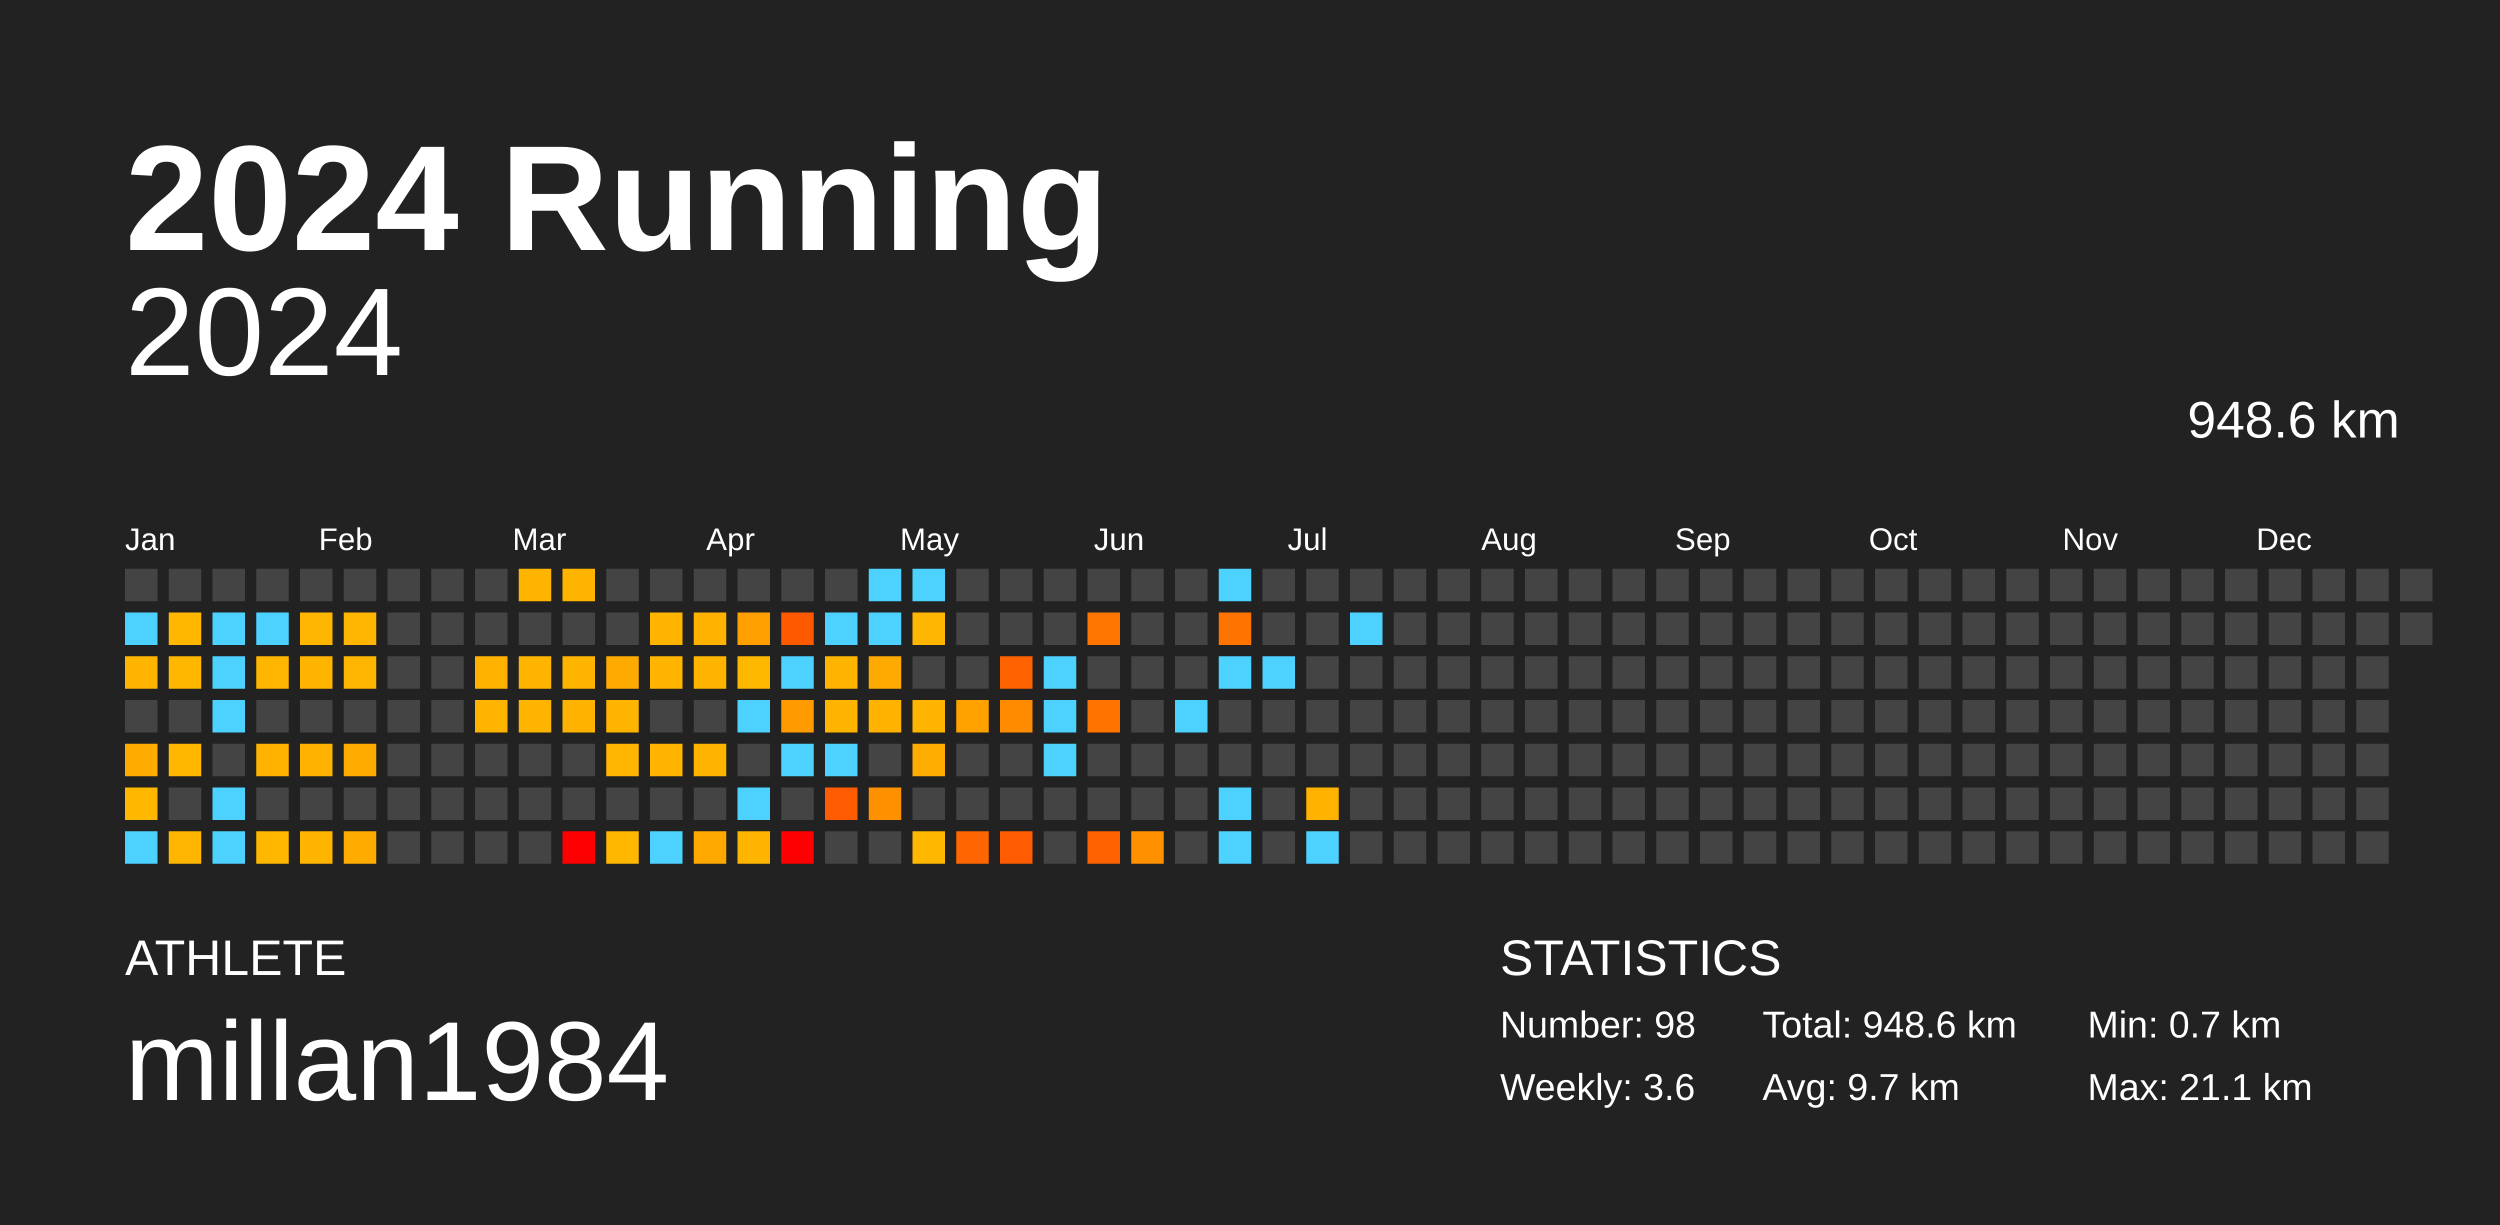
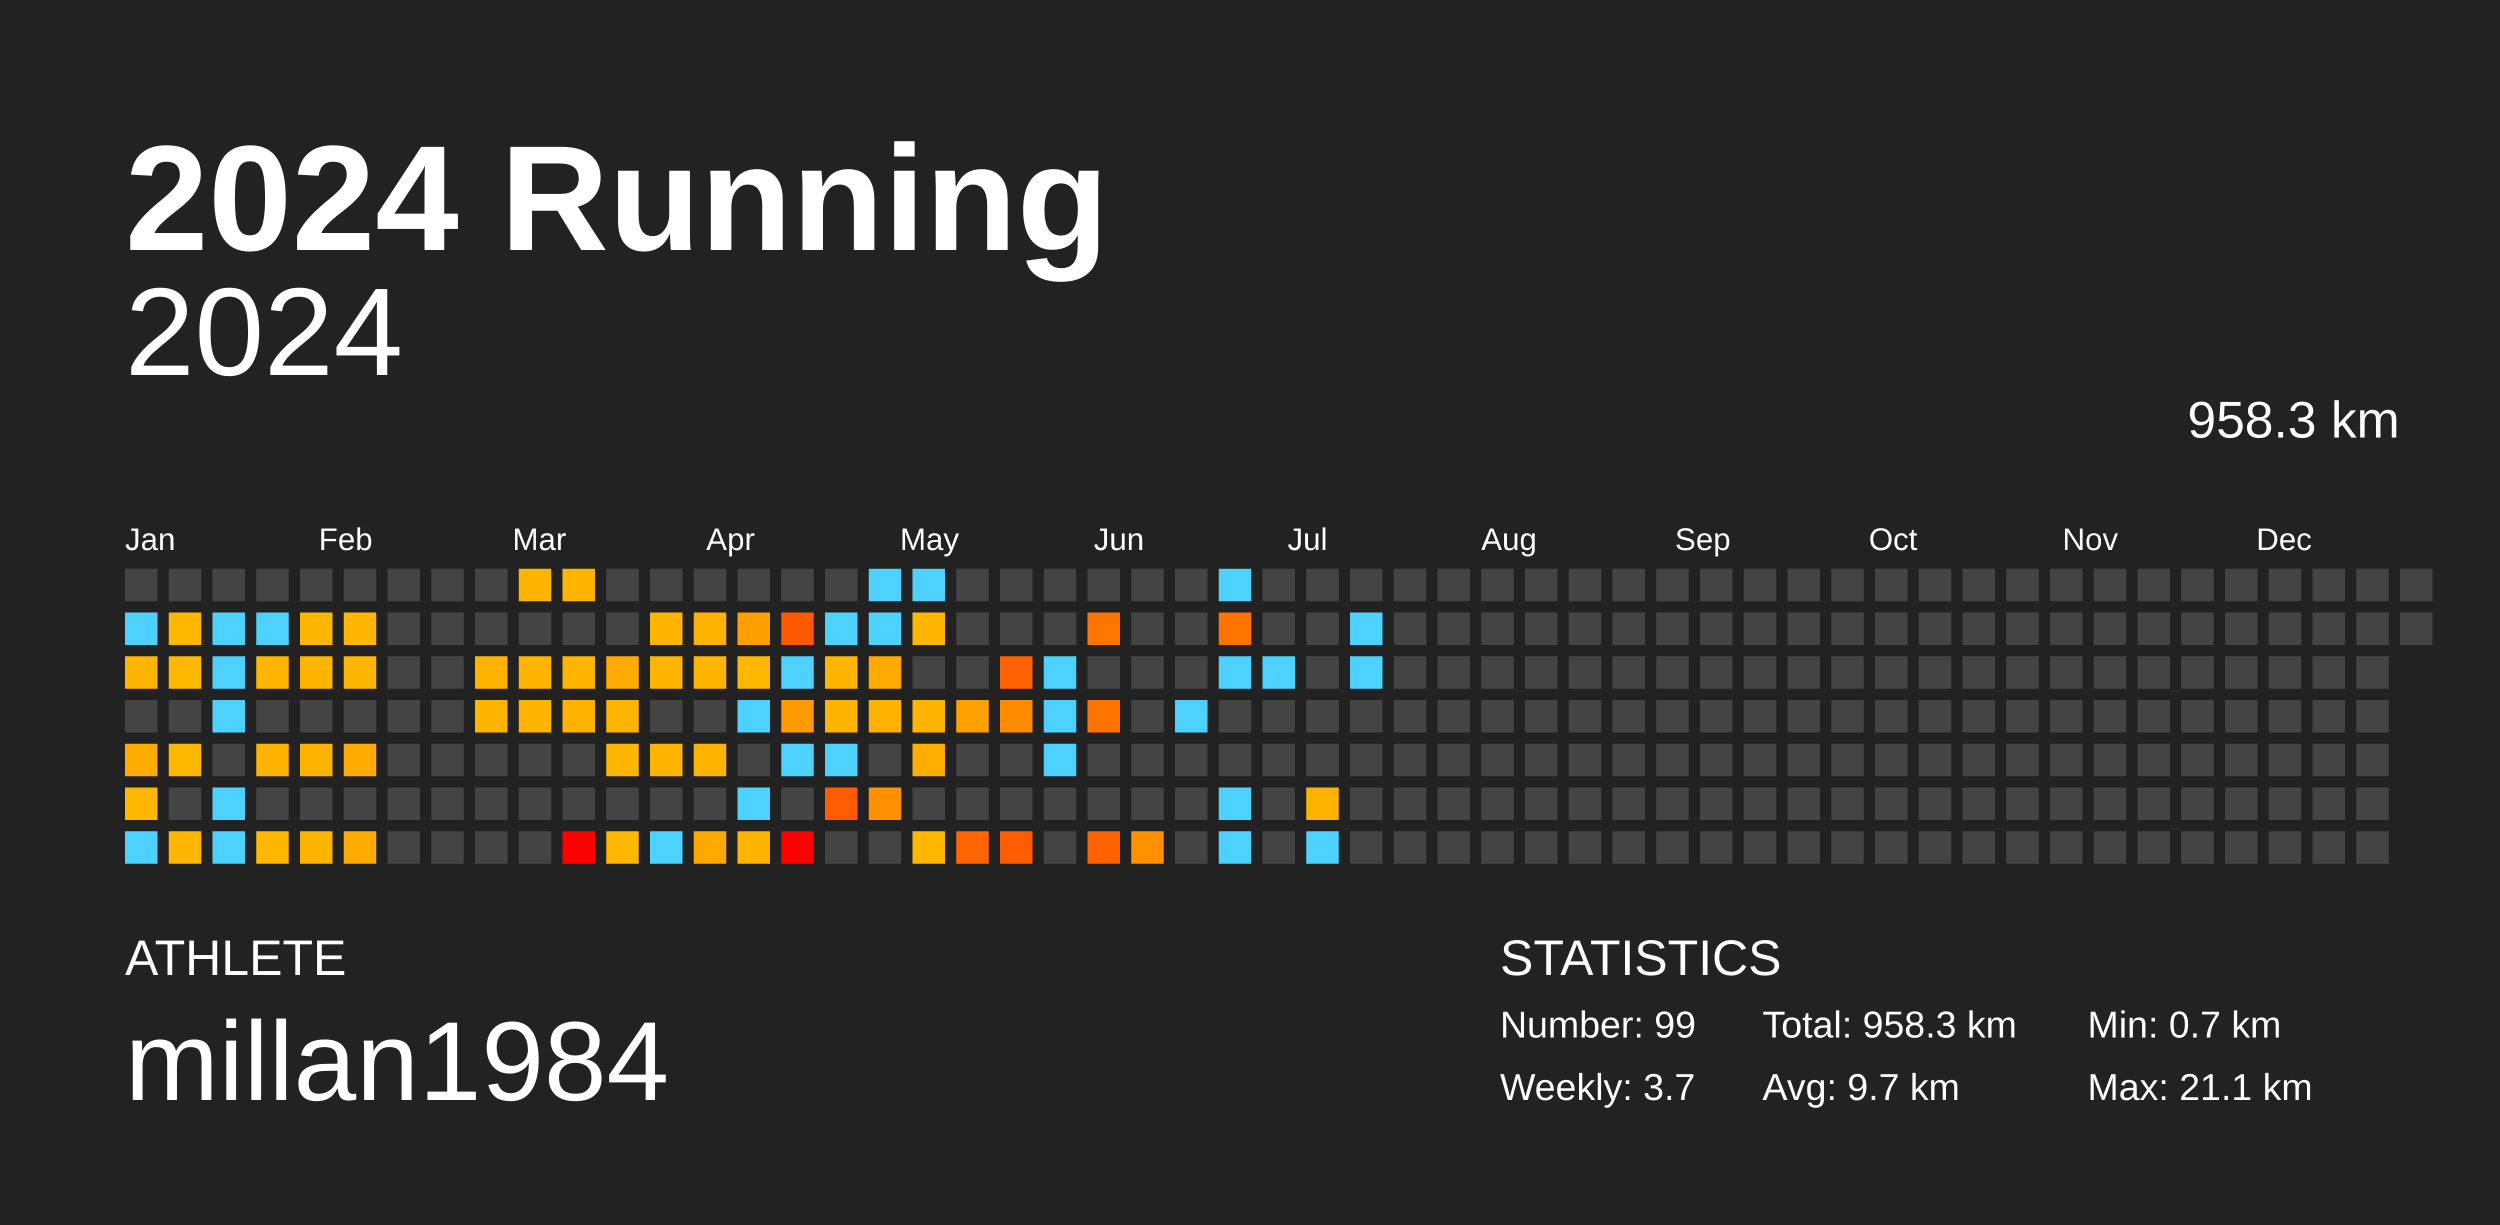
<svg xmlns="http://www.w3.org/2000/svg" baseProfile="full" height="98mm" version="1.1" viewBox="0,0,200,98" width="200mm">
  <defs />
  <rect fill="#222222" height="98" width="200" x="0" y="0" />
  <text fill="#FFFFFF" style="font-size:12px; font-family:Arial; font-weight:bold;" x="10" y="20">2024 Running</text>
  <text fill="#FFFFFF" style="font-size:4px; font-family:Arial" x="10" y="78">ATHLETE</text>
  <text fill="#FFFFFF" style="font-size:9px; font-family:Arial" x="10" y="88">millan1984</text>
  <text fill="#FFFFFF" style="font-size:4px; font-family:Arial" x="120" y="78">STATISTICS</text>
-   <text fill="#FFFFFF" style="font-size:3px; font-family:Arial" x="120" y="83">Number: 98</text>
-   <text fill="#FFFFFF" style="font-size:3px; font-family:Arial" x="120" y="88">Weekly: 3.6</text>
-   <text fill="#FFFFFF" style="font-size:3px; font-family:Arial" x="141" y="83">Total: 948.6 km</text>
+   <text fill="#FFFFFF" style="font-size:3px; font-family:Arial" x="120" y="83">Number: 99</text>
+   <text fill="#FFFFFF" style="font-size:3px; font-family:Arial" x="120" y="88">Weekly: 3.7</text>
+   <text fill="#FFFFFF" style="font-size:3px; font-family:Arial" x="141" y="83">Total: 958.3 km</text>
  <text fill="#FFFFFF" style="font-size:3px; font-family:Arial" x="141" y="88">Avg: 9.7 km</text>
  <text fill="#FFFFFF" style="font-size:3px; font-family:Arial" x="167" y="83">Min: 0.7 km</text>
  <text fill="#FFFFFF" style="font-size:3px; font-family:Arial" x="167" y="88">Max: 21.1 km</text>
  <text alignment-baseline="hanging" fill="#FFFFFF" style="font-size:10.0px; font-family:Arial;" x="10" y="30">2024</text>
-   <text alignment-baseline="hanging" fill="#FFFFFF" style="font-size:4.125px; font-family:Arial;" x="175" y="35">948.6 km</text>
+   <text alignment-baseline="hanging" fill="#FFFFFF" style="font-size:4.125px; font-family:Arial;" x="175" y="35">958.3 km</text>
  <text fill="#FFFFFF" style="font-size:2.5px; font-family:Arial" x="10.0" y="44">Jan</text>
  <text fill="#FFFFFF" style="font-size:2.5px; font-family:Arial" x="25.5" y="44">Feb</text>
  <text fill="#FFFFFF" style="font-size:2.5px; font-family:Arial" x="41.0" y="44">Mar</text>
  <text fill="#FFFFFF" style="font-size:2.5px; font-family:Arial" x="56.5" y="44">Apr</text>
  <text fill="#FFFFFF" style="font-size:2.5px; font-family:Arial" x="72.0" y="44">May</text>
  <text fill="#FFFFFF" style="font-size:2.5px; font-family:Arial" x="87.5" y="44">Jun</text>
  <text fill="#FFFFFF" style="font-size:2.5px; font-family:Arial" x="103.0" y="44">Jul</text>
  <text fill="#FFFFFF" style="font-size:2.5px; font-family:Arial" x="118.5" y="44">Aug</text>
  <text fill="#FFFFFF" style="font-size:2.5px; font-family:Arial" x="134.0" y="44">Sep</text>
  <text fill="#FFFFFF" style="font-size:2.5px; font-family:Arial" x="149.5" y="44">Oct</text>
  <text fill="#FFFFFF" style="font-size:2.5px; font-family:Arial" x="165.0" y="44">Nov</text>
  <text fill="#FFFFFF" style="font-size:2.5px; font-family:Arial" x="180.5" y="44">Dec</text>
  <rect fill="#444444" height="2.6" width="2.6" x="10.0" y="45.5" />
  <rect fill="#4dd2ff" height="2.6" width="2.6" x="10.0" y="49.0" />
  <rect fill="#ffb500" height="2.6" width="2.6" x="10.0" y="52.5" />
  <rect fill="#444444" height="2.6" width="2.6" x="10.0" y="56.0" />
  <rect fill="#ffab00" height="2.6" width="2.6" x="10.0" y="59.5" />
  <rect fill="#ffb700" height="2.6" width="2.6" x="10.0" y="63.0" />
  <rect fill="#4dd2ff" height="2.6" width="2.6" x="10.0" y="66.5" />
  <rect fill="#444444" height="2.6" width="2.6" x="13.5" y="45.5" />
  <rect fill="#ffb700" height="2.6" width="2.6" x="13.5" y="49.0" />
  <rect fill="#ffb700" height="2.6" width="2.6" x="13.5" y="52.5" />
  <rect fill="#444444" height="2.6" width="2.6" x="13.5" y="56.0" />
  <rect fill="#ffb700" height="2.6" width="2.6" x="13.5" y="59.5" />
  <rect fill="#444444" height="2.6" width="2.6" x="13.5" y="63.0" />
  <rect fill="#ffb600" height="2.6" width="2.6" x="13.5" y="66.5" />
  <rect fill="#444444" height="2.6" width="2.6" x="17.0" y="45.5" />
  <rect fill="#4dd2ff" height="2.6" width="2.6" x="17.0" y="49.0" />
  <rect fill="#4dd2ff" height="2.6" width="2.6" x="17.0" y="52.5" />
  <rect fill="#4dd2ff" height="2.6" width="2.6" x="17.0" y="56.0" />
  <rect fill="#444444" height="2.6" width="2.6" x="17.0" y="59.5" />
  <rect fill="#4dd2ff" height="2.6" width="2.6" x="17.0" y="63.0" />
  <rect fill="#4dd2ff" height="2.6" width="2.6" x="17.0" y="66.5" />
  <rect fill="#444444" height="2.6" width="2.6" x="20.5" y="45.5" />
  <rect fill="#4dd2ff" height="2.6" width="2.6" x="20.5" y="49.0" />
  <rect fill="#ffb600" height="2.6" width="2.6" x="20.5" y="52.5" />
  <rect fill="#444444" height="2.6" width="2.6" x="20.5" y="56.0" />
  <rect fill="#ffb300" height="2.6" width="2.6" x="20.5" y="59.5" />
  <rect fill="#444444" height="2.6" width="2.6" x="20.5" y="63.0" />
  <rect fill="#ffb700" height="2.6" width="2.6" x="20.5" y="66.5" />
  <rect fill="#444444" height="2.6" width="2.6" x="24.0" y="45.5" />
  <rect fill="#ffb600" height="2.6" width="2.6" x="24.0" y="49.0" />
  <rect fill="#ffb400" height="2.6" width="2.6" x="24.0" y="52.5" />
  <rect fill="#444444" height="2.6" width="2.6" x="24.0" y="56.0" />
  <rect fill="#ffb300" height="2.6" width="2.6" x="24.0" y="59.5" />
  <rect fill="#444444" height="2.6" width="2.6" x="24.0" y="63.0" />
  <rect fill="#ffb400" height="2.6" width="2.6" x="24.0" y="66.5" />
  <rect fill="#444444" height="2.6" width="2.6" x="27.5" y="45.5" />
  <rect fill="#ffb600" height="2.6" width="2.6" x="27.5" y="49.0" />
  <rect fill="#ffb600" height="2.6" width="2.6" x="27.5" y="52.5" />
  <rect fill="#444444" height="2.6" width="2.6" x="27.5" y="56.0" />
  <rect fill="#ffab00" height="2.6" width="2.6" x="27.5" y="59.5" />
  <rect fill="#444444" height="2.6" width="2.6" x="27.5" y="63.0" />
  <rect fill="#ffab00" height="2.6" width="2.6" x="27.5" y="66.5" />
  <rect fill="#444444" height="2.6" width="2.6" x="31.0" y="45.5" />
  <rect fill="#444444" height="2.6" width="2.6" x="31.0" y="49.0" />
  <rect fill="#444444" height="2.6" width="2.6" x="31.0" y="52.5" />
  <rect fill="#444444" height="2.6" width="2.6" x="31.0" y="56.0" />
  <rect fill="#444444" height="2.6" width="2.6" x="31.0" y="59.5" />
  <rect fill="#444444" height="2.6" width="2.6" x="31.0" y="63.0" />
  <rect fill="#444444" height="2.6" width="2.6" x="31.0" y="66.5" />
  <rect fill="#444444" height="2.6" width="2.6" x="34.5" y="45.5" />
  <rect fill="#444444" height="2.6" width="2.6" x="34.5" y="49.0" />
  <rect fill="#444444" height="2.6" width="2.6" x="34.5" y="52.5" />
  <rect fill="#444444" height="2.6" width="2.6" x="34.5" y="56.0" />
  <rect fill="#444444" height="2.6" width="2.6" x="34.5" y="59.5" />
  <rect fill="#444444" height="2.6" width="2.6" x="34.5" y="63.0" />
  <rect fill="#444444" height="2.6" width="2.6" x="34.5" y="66.5" />
  <rect fill="#444444" height="2.6" width="2.6" x="38.0" y="45.5" />
  <rect fill="#444444" height="2.6" width="2.6" x="38.0" y="49.0" />
  <rect fill="#ffb300" height="2.6" width="2.6" x="38.0" y="52.5" />
  <rect fill="#ffb400" height="2.6" width="2.6" x="38.0" y="56.0" />
  <rect fill="#444444" height="2.6" width="2.6" x="38.0" y="59.5" />
  <rect fill="#444444" height="2.6" width="2.6" x="38.0" y="63.0" />
  <rect fill="#444444" height="2.6" width="2.6" x="38.0" y="66.5" />
  <rect fill="#ffb400" height="2.6" width="2.6" x="41.5" y="45.5" />
  <rect fill="#444444" height="2.6" width="2.6" x="41.5" y="49.0" />
  <rect fill="#ffb500" height="2.6" width="2.6" x="41.5" y="52.5" />
  <rect fill="#ffb500" height="2.6" width="2.6" x="41.5" y="56.0" />
  <rect fill="#444444" height="2.6" width="2.6" x="41.5" y="59.5" />
  <rect fill="#444444" height="2.6" width="2.6" x="41.5" y="63.0" />
  <rect fill="#444444" height="2.6" width="2.6" x="41.5" y="66.5" />
  <rect fill="#ffb500" height="2.6" width="2.6" x="45.0" y="45.5" />
  <rect fill="#444444" height="2.6" width="2.6" x="45.0" y="49.0" />
  <rect fill="#ffb400" height="2.6" width="2.6" x="45.0" y="52.5" />
  <rect fill="#ffb300" height="2.6" width="2.6" x="45.0" y="56.0" />
  <rect fill="#444444" height="2.6" width="2.6" x="45.0" y="59.5" />
  <rect fill="#444444" height="2.6" width="2.6" x="45.0" y="63.0" />
  <rect fill="red" height="2.6" width="2.6" x="45.0" y="66.5" />
  <rect fill="#444444" height="2.6" width="2.6" x="48.5" y="45.5" />
  <rect fill="#444444" height="2.6" width="2.6" x="48.5" y="49.0" />
  <rect fill="#ffaa00" height="2.6" width="2.6" x="48.5" y="52.5" />
  <rect fill="#ffb500" height="2.6" width="2.6" x="48.5" y="56.0" />
  <rect fill="#ffb600" height="2.6" width="2.6" x="48.5" y="59.5" />
  <rect fill="#444444" height="2.6" width="2.6" x="48.5" y="63.0" />
  <rect fill="#ffb700" height="2.6" width="2.6" x="48.5" y="66.5" />
  <rect fill="#444444" height="2.6" width="2.6" x="52.0" y="45.5" />
  <rect fill="#ffb500" height="2.6" width="2.6" x="52.0" y="49.0" />
  <rect fill="#ffb500" height="2.6" width="2.6" x="52.0" y="52.5" />
  <rect fill="#444444" height="2.6" width="2.6" x="52.0" y="56.0" />
  <rect fill="#ffb400" height="2.6" width="2.6" x="52.0" y="59.5" />
  <rect fill="#444444" height="2.6" width="2.6" x="52.0" y="63.0" />
  <rect fill="#4dd2ff" height="2.6" width="2.6" x="52.0" y="66.5" />
  <rect fill="#444444" height="2.6" width="2.6" x="55.5" y="45.5" />
  <rect fill="#ffb300" height="2.6" width="2.6" x="55.5" y="49.0" />
  <rect fill="#ffb500" height="2.6" width="2.6" x="55.5" y="52.5" />
  <rect fill="#444444" height="2.6" width="2.6" x="55.5" y="56.0" />
  <rect fill="#ffb400" height="2.6" width="2.6" x="55.5" y="59.5" />
  <rect fill="#444444" height="2.6" width="2.6" x="55.5" y="63.0" />
  <rect fill="#ffa900" height="2.6" width="2.6" x="55.5" y="66.5" />
  <rect fill="#444444" height="2.6" width="2.6" x="59.0" y="45.5" />
  <rect fill="#ffa000" height="2.6" width="2.6" x="59.0" y="49.0" />
  <rect fill="#ffb800" height="2.6" width="2.6" x="59.0" y="52.5" />
  <rect fill="#4dd2ff" height="2.6" width="2.6" x="59.0" y="56.0" />
  <rect fill="#444444" height="2.6" width="2.6" x="59.0" y="59.5" />
  <rect fill="#4dd2ff" height="2.6" width="2.6" x="59.0" y="63.0" />
  <rect fill="#ffb400" height="2.6" width="2.6" x="59.0" y="66.5" />
  <rect fill="#444444" height="2.6" width="2.6" x="62.5" y="45.5" />
  <rect fill="#ff5900" height="2.6" width="2.6" x="62.5" y="49.0" />
  <rect fill="#4dd2ff" height="2.6" width="2.6" x="62.5" y="52.5" />
  <rect fill="#ff9b00" height="2.6" width="2.6" x="62.5" y="56.0" />
  <rect fill="#4dd2ff" height="2.6" width="2.6" x="62.5" y="59.5" />
  <rect fill="#444444" height="2.6" width="2.6" x="62.5" y="63.0" />
  <rect fill="red" height="2.6" width="2.6" x="62.5" y="66.5" />
  <rect fill="#444444" height="2.6" width="2.6" x="66.0" y="45.5" />
  <rect fill="#4dd2ff" height="2.6" width="2.6" x="66.0" y="49.0" />
  <rect fill="#ffb500" height="2.6" width="2.6" x="66.0" y="52.5" />
  <rect fill="#ffb400" height="2.6" width="2.6" x="66.0" y="56.0" />
  <rect fill="#4dd2ff" height="2.6" width="2.6" x="66.0" y="59.5" />
  <rect fill="#ff5b00" height="2.6" width="2.6" x="66.0" y="63.0" />
  <rect fill="#444444" height="2.6" width="2.6" x="66.0" y="66.5" />
  <rect fill="#4dd2ff" height="2.6" width="2.6" x="69.5" y="45.5" />
  <rect fill="#4dd2ff" height="2.6" width="2.6" x="69.5" y="49.0" />
  <rect fill="#ffaa00" height="2.6" width="2.6" x="69.5" y="52.5" />
  <rect fill="#ffb200" height="2.6" width="2.6" x="69.5" y="56.0" />
  <rect fill="#444444" height="2.6" width="2.6" x="69.5" y="59.5" />
  <rect fill="#ff9000" height="2.6" width="2.6" x="69.5" y="63.0" />
  <rect fill="#444444" height="2.6" width="2.6" x="69.5" y="66.5" />
  <rect fill="#4dd2ff" height="2.6" width="2.6" x="73.0" y="45.5" />
  <rect fill="#ffb600" height="2.6" width="2.6" x="73.0" y="49.0" />
  <rect fill="#444444" height="2.6" width="2.6" x="73.0" y="52.5" />
  <rect fill="#ffb500" height="2.6" width="2.6" x="73.0" y="56.0" />
  <rect fill="#ffad00" height="2.6" width="2.6" x="73.0" y="59.5" />
  <rect fill="#444444" height="2.6" width="2.6" x="73.0" y="63.0" />
  <rect fill="#ffb700" height="2.6" width="2.6" x="73.0" y="66.5" />
  <rect fill="#444444" height="2.6" width="2.6" x="76.5" y="45.5" />
  <rect fill="#444444" height="2.6" width="2.6" x="76.5" y="49.0" />
  <rect fill="#444444" height="2.6" width="2.6" x="76.5" y="52.5" />
  <rect fill="#ffa200" height="2.6" width="2.6" x="76.5" y="56.0" />
  <rect fill="#444444" height="2.6" width="2.6" x="76.5" y="59.5" />
  <rect fill="#444444" height="2.6" width="2.6" x="76.5" y="63.0" />
  <rect fill="#ff6500" height="2.6" width="2.6" x="76.5" y="66.5" />
  <rect fill="#444444" height="2.6" width="2.6" x="80.0" y="45.5" />
  <rect fill="#444444" height="2.6" width="2.6" x="80.0" y="49.0" />
  <rect fill="#ff6200" height="2.6" width="2.6" x="80.0" y="52.5" />
  <rect fill="#ff8c00" height="2.6" width="2.6" x="80.0" y="56.0" />
  <rect fill="#444444" height="2.6" width="2.6" x="80.0" y="59.5" />
  <rect fill="#444444" height="2.6" width="2.6" x="80.0" y="63.0" />
  <rect fill="#ff5b00" height="2.6" width="2.6" x="80.0" y="66.5" />
  <rect fill="#444444" height="2.6" width="2.6" x="83.5" y="45.5" />
  <rect fill="#444444" height="2.6" width="2.6" x="83.5" y="49.0" />
  <rect fill="#4dd2ff" height="2.6" width="2.6" x="83.5" y="52.5" />
  <rect fill="#4dd2ff" height="2.6" width="2.6" x="83.5" y="56.0" />
  <rect fill="#4dd2ff" height="2.6" width="2.6" x="83.5" y="59.5" />
  <rect fill="#444444" height="2.6" width="2.6" x="83.5" y="63.0" />
  <rect fill="#444444" height="2.6" width="2.6" x="83.5" y="66.5" />
  <rect fill="#444444" height="2.6" width="2.6" x="87.0" y="45.5" />
  <rect fill="#ff7500" height="2.6" width="2.6" x="87.0" y="49.0" />
  <rect fill="#444444" height="2.6" width="2.6" x="87.0" y="52.5" />
  <rect fill="#ff7400" height="2.6" width="2.6" x="87.0" y="56.0" />
  <rect fill="#444444" height="2.6" width="2.6" x="87.0" y="59.5" />
  <rect fill="#444444" height="2.6" width="2.6" x="87.0" y="63.0" />
  <rect fill="#ff6200" height="2.6" width="2.6" x="87.0" y="66.5" />
  <rect fill="#444444" height="2.6" width="2.6" x="90.5" y="45.5" />
  <rect fill="#444444" height="2.6" width="2.6" x="90.5" y="49.0" />
  <rect fill="#444444" height="2.6" width="2.6" x="90.5" y="52.5" />
  <rect fill="#444444" height="2.6" width="2.6" x="90.5" y="56.0" />
  <rect fill="#444444" height="2.6" width="2.6" x="90.5" y="59.5" />
  <rect fill="#444444" height="2.6" width="2.6" x="90.5" y="63.0" />
  <rect fill="#ff9000" height="2.6" width="2.6" x="90.5" y="66.5" />
  <rect fill="#444444" height="2.6" width="2.6" x="94.0" y="45.5" />
  <rect fill="#444444" height="2.6" width="2.6" x="94.0" y="49.0" />
  <rect fill="#444444" height="2.6" width="2.6" x="94.0" y="52.5" />
  <rect fill="#4dd2ff" height="2.6" width="2.6" x="94.0" y="56.0" />
  <rect fill="#444444" height="2.6" width="2.6" x="94.0" y="59.5" />
  <rect fill="#444444" height="2.6" width="2.6" x="94.0" y="63.0" />
  <rect fill="#444444" height="2.6" width="2.6" x="94.0" y="66.5" />
  <rect fill="#4dd2ff" height="2.6" width="2.6" x="97.5" y="45.5" />
  <rect fill="#ff7300" height="2.6" width="2.6" x="97.5" y="49.0" />
  <rect fill="#4dd2ff" height="2.6" width="2.6" x="97.5" y="52.5" />
  <rect fill="#444444" height="2.6" width="2.6" x="97.5" y="56.0" />
  <rect fill="#444444" height="2.6" width="2.6" x="97.5" y="59.5" />
  <rect fill="#4dd2ff" height="2.6" width="2.6" x="97.5" y="63.0" />
  <rect fill="#4dd2ff" height="2.6" width="2.6" x="97.5" y="66.5" />
  <rect fill="#444444" height="2.6" width="2.6" x="101.0" y="45.5" />
  <rect fill="#444444" height="2.6" width="2.6" x="101.0" y="49.0" />
  <rect fill="#4dd2ff" height="2.6" width="2.6" x="101.0" y="52.5" />
  <rect fill="#444444" height="2.6" width="2.6" x="101.0" y="56.0" />
  <rect fill="#444444" height="2.6" width="2.6" x="101.0" y="59.5" />
  <rect fill="#444444" height="2.6" width="2.6" x="101.0" y="63.0" />
  <rect fill="#444444" height="2.6" width="2.6" x="101.0" y="66.5" />
  <rect fill="#444444" height="2.6" width="2.6" x="104.5" y="45.5" />
  <rect fill="#444444" height="2.6" width="2.6" x="104.5" y="49.0" />
  <rect fill="#444444" height="2.6" width="2.6" x="104.5" y="52.5" />
  <rect fill="#444444" height="2.6" width="2.6" x="104.5" y="56.0" />
  <rect fill="#444444" height="2.6" width="2.6" x="104.5" y="59.5" />
  <rect fill="#ffb300" height="2.6" width="2.6" x="104.5" y="63.0" />
  <rect fill="#4dd2ff" height="2.6" width="2.6" x="104.5" y="66.5" />
  <rect fill="#444444" height="2.6" width="2.6" x="108.0" y="45.5" />
  <rect fill="#4dd2ff" height="2.6" width="2.6" x="108.0" y="49.0" />
-   <rect fill="#444444" height="2.6" width="2.6" x="108.0" y="52.5" />
+   <rect fill="#4dd2ff" height="2.6" width="2.6" x="108.0" y="52.5" />
  <rect fill="#444444" height="2.6" width="2.6" x="108.0" y="56.0" />
  <rect fill="#444444" height="2.6" width="2.6" x="108.0" y="59.5" />
  <rect fill="#444444" height="2.6" width="2.6" x="108.0" y="63.0" />
  <rect fill="#444444" height="2.6" width="2.6" x="108.0" y="66.5" />
  <rect fill="#444444" height="2.6" width="2.6" x="111.5" y="45.5" />
  <rect fill="#444444" height="2.6" width="2.6" x="111.5" y="49.0" />
  <rect fill="#444444" height="2.6" width="2.6" x="111.5" y="52.5" />
  <rect fill="#444444" height="2.6" width="2.6" x="111.5" y="56.0" />
  <rect fill="#444444" height="2.6" width="2.6" x="111.5" y="59.5" />
  <rect fill="#444444" height="2.6" width="2.6" x="111.5" y="63.0" />
  <rect fill="#444444" height="2.6" width="2.6" x="111.5" y="66.5" />
  <rect fill="#444444" height="2.6" width="2.6" x="115.0" y="45.5" />
  <rect fill="#444444" height="2.6" width="2.6" x="115.0" y="49.0" />
  <rect fill="#444444" height="2.6" width="2.6" x="115.0" y="52.5" />
  <rect fill="#444444" height="2.6" width="2.6" x="115.0" y="56.0" />
  <rect fill="#444444" height="2.6" width="2.6" x="115.0" y="59.5" />
  <rect fill="#444444" height="2.6" width="2.6" x="115.0" y="63.0" />
  <rect fill="#444444" height="2.6" width="2.6" x="115.0" y="66.5" />
  <rect fill="#444444" height="2.6" width="2.6" x="118.5" y="45.5" />
  <rect fill="#444444" height="2.6" width="2.6" x="118.5" y="49.0" />
  <rect fill="#444444" height="2.6" width="2.6" x="118.5" y="52.5" />
  <rect fill="#444444" height="2.6" width="2.6" x="118.5" y="56.0" />
  <rect fill="#444444" height="2.6" width="2.6" x="118.5" y="59.5" />
  <rect fill="#444444" height="2.6" width="2.6" x="118.5" y="63.0" />
  <rect fill="#444444" height="2.6" width="2.6" x="118.5" y="66.5" />
  <rect fill="#444444" height="2.6" width="2.6" x="122.0" y="45.5" />
  <rect fill="#444444" height="2.6" width="2.6" x="122.0" y="49.0" />
  <rect fill="#444444" height="2.6" width="2.6" x="122.0" y="52.5" />
  <rect fill="#444444" height="2.6" width="2.6" x="122.0" y="56.0" />
  <rect fill="#444444" height="2.6" width="2.6" x="122.0" y="59.5" />
  <rect fill="#444444" height="2.6" width="2.6" x="122.0" y="63.0" />
  <rect fill="#444444" height="2.6" width="2.6" x="122.0" y="66.5" />
  <rect fill="#444444" height="2.6" width="2.6" x="125.5" y="45.5" />
  <rect fill="#444444" height="2.6" width="2.6" x="125.5" y="49.0" />
  <rect fill="#444444" height="2.6" width="2.6" x="125.5" y="52.5" />
  <rect fill="#444444" height="2.6" width="2.6" x="125.5" y="56.0" />
  <rect fill="#444444" height="2.6" width="2.6" x="125.5" y="59.5" />
  <rect fill="#444444" height="2.6" width="2.6" x="125.5" y="63.0" />
  <rect fill="#444444" height="2.6" width="2.6" x="125.5" y="66.5" />
  <rect fill="#444444" height="2.6" width="2.6" x="129.0" y="45.5" />
  <rect fill="#444444" height="2.6" width="2.6" x="129.0" y="49.0" />
  <rect fill="#444444" height="2.6" width="2.6" x="129.0" y="52.5" />
  <rect fill="#444444" height="2.6" width="2.6" x="129.0" y="56.0" />
  <rect fill="#444444" height="2.6" width="2.6" x="129.0" y="59.5" />
  <rect fill="#444444" height="2.6" width="2.6" x="129.0" y="63.0" />
  <rect fill="#444444" height="2.6" width="2.6" x="129.0" y="66.5" />
  <rect fill="#444444" height="2.6" width="2.6" x="132.5" y="45.5" />
  <rect fill="#444444" height="2.6" width="2.6" x="132.5" y="49.0" />
  <rect fill="#444444" height="2.6" width="2.6" x="132.5" y="52.5" />
  <rect fill="#444444" height="2.6" width="2.6" x="132.5" y="56.0" />
  <rect fill="#444444" height="2.6" width="2.6" x="132.5" y="59.5" />
  <rect fill="#444444" height="2.6" width="2.6" x="132.5" y="63.0" />
  <rect fill="#444444" height="2.6" width="2.6" x="132.5" y="66.5" />
  <rect fill="#444444" height="2.6" width="2.6" x="136.0" y="45.5" />
  <rect fill="#444444" height="2.6" width="2.6" x="136.0" y="49.0" />
  <rect fill="#444444" height="2.6" width="2.6" x="136.0" y="52.5" />
  <rect fill="#444444" height="2.6" width="2.6" x="136.0" y="56.0" />
  <rect fill="#444444" height="2.6" width="2.6" x="136.0" y="59.5" />
  <rect fill="#444444" height="2.6" width="2.6" x="136.0" y="63.0" />
  <rect fill="#444444" height="2.6" width="2.6" x="136.0" y="66.5" />
  <rect fill="#444444" height="2.6" width="2.6" x="139.5" y="45.5" />
  <rect fill="#444444" height="2.6" width="2.6" x="139.5" y="49.0" />
  <rect fill="#444444" height="2.6" width="2.6" x="139.5" y="52.5" />
  <rect fill="#444444" height="2.6" width="2.6" x="139.5" y="56.0" />
  <rect fill="#444444" height="2.6" width="2.6" x="139.5" y="59.5" />
  <rect fill="#444444" height="2.6" width="2.6" x="139.5" y="63.0" />
  <rect fill="#444444" height="2.6" width="2.6" x="139.5" y="66.5" />
  <rect fill="#444444" height="2.6" width="2.6" x="143.0" y="45.5" />
  <rect fill="#444444" height="2.6" width="2.6" x="143.0" y="49.0" />
  <rect fill="#444444" height="2.6" width="2.6" x="143.0" y="52.5" />
  <rect fill="#444444" height="2.6" width="2.6" x="143.0" y="56.0" />
  <rect fill="#444444" height="2.6" width="2.6" x="143.0" y="59.5" />
  <rect fill="#444444" height="2.6" width="2.6" x="143.0" y="63.0" />
  <rect fill="#444444" height="2.6" width="2.6" x="143.0" y="66.5" />
  <rect fill="#444444" height="2.6" width="2.6" x="146.5" y="45.5" />
  <rect fill="#444444" height="2.6" width="2.6" x="146.5" y="49.0" />
  <rect fill="#444444" height="2.6" width="2.6" x="146.5" y="52.5" />
  <rect fill="#444444" height="2.6" width="2.6" x="146.5" y="56.0" />
  <rect fill="#444444" height="2.6" width="2.6" x="146.5" y="59.5" />
  <rect fill="#444444" height="2.6" width="2.6" x="146.5" y="63.0" />
  <rect fill="#444444" height="2.6" width="2.6" x="146.5" y="66.5" />
  <rect fill="#444444" height="2.6" width="2.6" x="150.0" y="45.5" />
  <rect fill="#444444" height="2.6" width="2.6" x="150.0" y="49.0" />
  <rect fill="#444444" height="2.6" width="2.6" x="150.0" y="52.5" />
  <rect fill="#444444" height="2.6" width="2.6" x="150.0" y="56.0" />
  <rect fill="#444444" height="2.6" width="2.6" x="150.0" y="59.5" />
  <rect fill="#444444" height="2.6" width="2.6" x="150.0" y="63.0" />
  <rect fill="#444444" height="2.6" width="2.6" x="150.0" y="66.5" />
  <rect fill="#444444" height="2.6" width="2.6" x="153.5" y="45.5" />
  <rect fill="#444444" height="2.6" width="2.6" x="153.5" y="49.0" />
  <rect fill="#444444" height="2.6" width="2.6" x="153.5" y="52.5" />
  <rect fill="#444444" height="2.6" width="2.6" x="153.5" y="56.0" />
  <rect fill="#444444" height="2.6" width="2.6" x="153.5" y="59.5" />
  <rect fill="#444444" height="2.6" width="2.6" x="153.5" y="63.0" />
  <rect fill="#444444" height="2.6" width="2.6" x="153.5" y="66.5" />
  <rect fill="#444444" height="2.6" width="2.6" x="157.0" y="45.5" />
  <rect fill="#444444" height="2.6" width="2.6" x="157.0" y="49.0" />
  <rect fill="#444444" height="2.6" width="2.6" x="157.0" y="52.5" />
  <rect fill="#444444" height="2.6" width="2.6" x="157.0" y="56.0" />
  <rect fill="#444444" height="2.6" width="2.6" x="157.0" y="59.5" />
  <rect fill="#444444" height="2.6" width="2.6" x="157.0" y="63.0" />
  <rect fill="#444444" height="2.6" width="2.6" x="157.0" y="66.5" />
  <rect fill="#444444" height="2.6" width="2.6" x="160.5" y="45.5" />
  <rect fill="#444444" height="2.6" width="2.6" x="160.5" y="49.0" />
  <rect fill="#444444" height="2.6" width="2.6" x="160.5" y="52.5" />
  <rect fill="#444444" height="2.6" width="2.6" x="160.5" y="56.0" />
  <rect fill="#444444" height="2.6" width="2.6" x="160.5" y="59.5" />
  <rect fill="#444444" height="2.6" width="2.6" x="160.5" y="63.0" />
  <rect fill="#444444" height="2.6" width="2.6" x="160.5" y="66.5" />
  <rect fill="#444444" height="2.6" width="2.6" x="164.0" y="45.5" />
  <rect fill="#444444" height="2.6" width="2.6" x="164.0" y="49.0" />
  <rect fill="#444444" height="2.6" width="2.6" x="164.0" y="52.5" />
  <rect fill="#444444" height="2.6" width="2.6" x="164.0" y="56.0" />
  <rect fill="#444444" height="2.6" width="2.6" x="164.0" y="59.5" />
  <rect fill="#444444" height="2.6" width="2.6" x="164.0" y="63.0" />
  <rect fill="#444444" height="2.6" width="2.6" x="164.0" y="66.5" />
  <rect fill="#444444" height="2.6" width="2.6" x="167.5" y="45.5" />
  <rect fill="#444444" height="2.6" width="2.6" x="167.5" y="49.0" />
  <rect fill="#444444" height="2.6" width="2.6" x="167.5" y="52.5" />
  <rect fill="#444444" height="2.6" width="2.6" x="167.5" y="56.0" />
  <rect fill="#444444" height="2.6" width="2.6" x="167.5" y="59.5" />
  <rect fill="#444444" height="2.6" width="2.6" x="167.5" y="63.0" />
  <rect fill="#444444" height="2.6" width="2.6" x="167.5" y="66.5" />
  <rect fill="#444444" height="2.6" width="2.6" x="171.0" y="45.5" />
  <rect fill="#444444" height="2.6" width="2.6" x="171.0" y="49.0" />
  <rect fill="#444444" height="2.6" width="2.6" x="171.0" y="52.5" />
  <rect fill="#444444" height="2.6" width="2.6" x="171.0" y="56.0" />
  <rect fill="#444444" height="2.6" width="2.6" x="171.0" y="59.5" />
  <rect fill="#444444" height="2.6" width="2.6" x="171.0" y="63.0" />
  <rect fill="#444444" height="2.6" width="2.6" x="171.0" y="66.5" />
  <rect fill="#444444" height="2.6" width="2.6" x="174.5" y="45.5" />
  <rect fill="#444444" height="2.6" width="2.6" x="174.5" y="49.0" />
  <rect fill="#444444" height="2.6" width="2.6" x="174.5" y="52.5" />
  <rect fill="#444444" height="2.6" width="2.6" x="174.5" y="56.0" />
  <rect fill="#444444" height="2.6" width="2.6" x="174.5" y="59.5" />
  <rect fill="#444444" height="2.6" width="2.6" x="174.5" y="63.0" />
  <rect fill="#444444" height="2.6" width="2.6" x="174.5" y="66.5" />
  <rect fill="#444444" height="2.6" width="2.6" x="178.0" y="45.5" />
  <rect fill="#444444" height="2.6" width="2.6" x="178.0" y="49.0" />
  <rect fill="#444444" height="2.6" width="2.6" x="178.0" y="52.5" />
  <rect fill="#444444" height="2.6" width="2.6" x="178.0" y="56.0" />
  <rect fill="#444444" height="2.6" width="2.6" x="178.0" y="59.5" />
  <rect fill="#444444" height="2.6" width="2.6" x="178.0" y="63.0" />
  <rect fill="#444444" height="2.6" width="2.6" x="178.0" y="66.5" />
  <rect fill="#444444" height="2.6" width="2.6" x="181.5" y="45.5" />
  <rect fill="#444444" height="2.6" width="2.6" x="181.5" y="49.0" />
  <rect fill="#444444" height="2.6" width="2.6" x="181.5" y="52.5" />
  <rect fill="#444444" height="2.6" width="2.6" x="181.5" y="56.0" />
  <rect fill="#444444" height="2.6" width="2.6" x="181.5" y="59.5" />
  <rect fill="#444444" height="2.6" width="2.6" x="181.5" y="63.0" />
  <rect fill="#444444" height="2.6" width="2.6" x="181.5" y="66.5" />
  <rect fill="#444444" height="2.6" width="2.6" x="185.0" y="45.5" />
  <rect fill="#444444" height="2.6" width="2.6" x="185.0" y="49.0" />
  <rect fill="#444444" height="2.6" width="2.6" x="185.0" y="52.5" />
  <rect fill="#444444" height="2.6" width="2.6" x="185.0" y="56.0" />
  <rect fill="#444444" height="2.6" width="2.6" x="185.0" y="59.5" />
  <rect fill="#444444" height="2.6" width="2.6" x="185.0" y="63.0" />
  <rect fill="#444444" height="2.6" width="2.6" x="185.0" y="66.5" />
  <rect fill="#444444" height="2.6" width="2.6" x="188.5" y="45.5" />
  <rect fill="#444444" height="2.6" width="2.6" x="188.5" y="49.0" />
  <rect fill="#444444" height="2.6" width="2.6" x="188.5" y="52.5" />
  <rect fill="#444444" height="2.6" width="2.6" x="188.5" y="56.0" />
  <rect fill="#444444" height="2.6" width="2.6" x="188.5" y="59.5" />
  <rect fill="#444444" height="2.6" width="2.6" x="188.5" y="63.0" />
  <rect fill="#444444" height="2.6" width="2.6" x="188.5" y="66.5" />
  <rect fill="#444444" height="2.6" width="2.6" x="192.0" y="45.5" />
  <rect fill="#444444" height="2.6" width="2.6" x="192.0" y="49.0" />
</svg>
